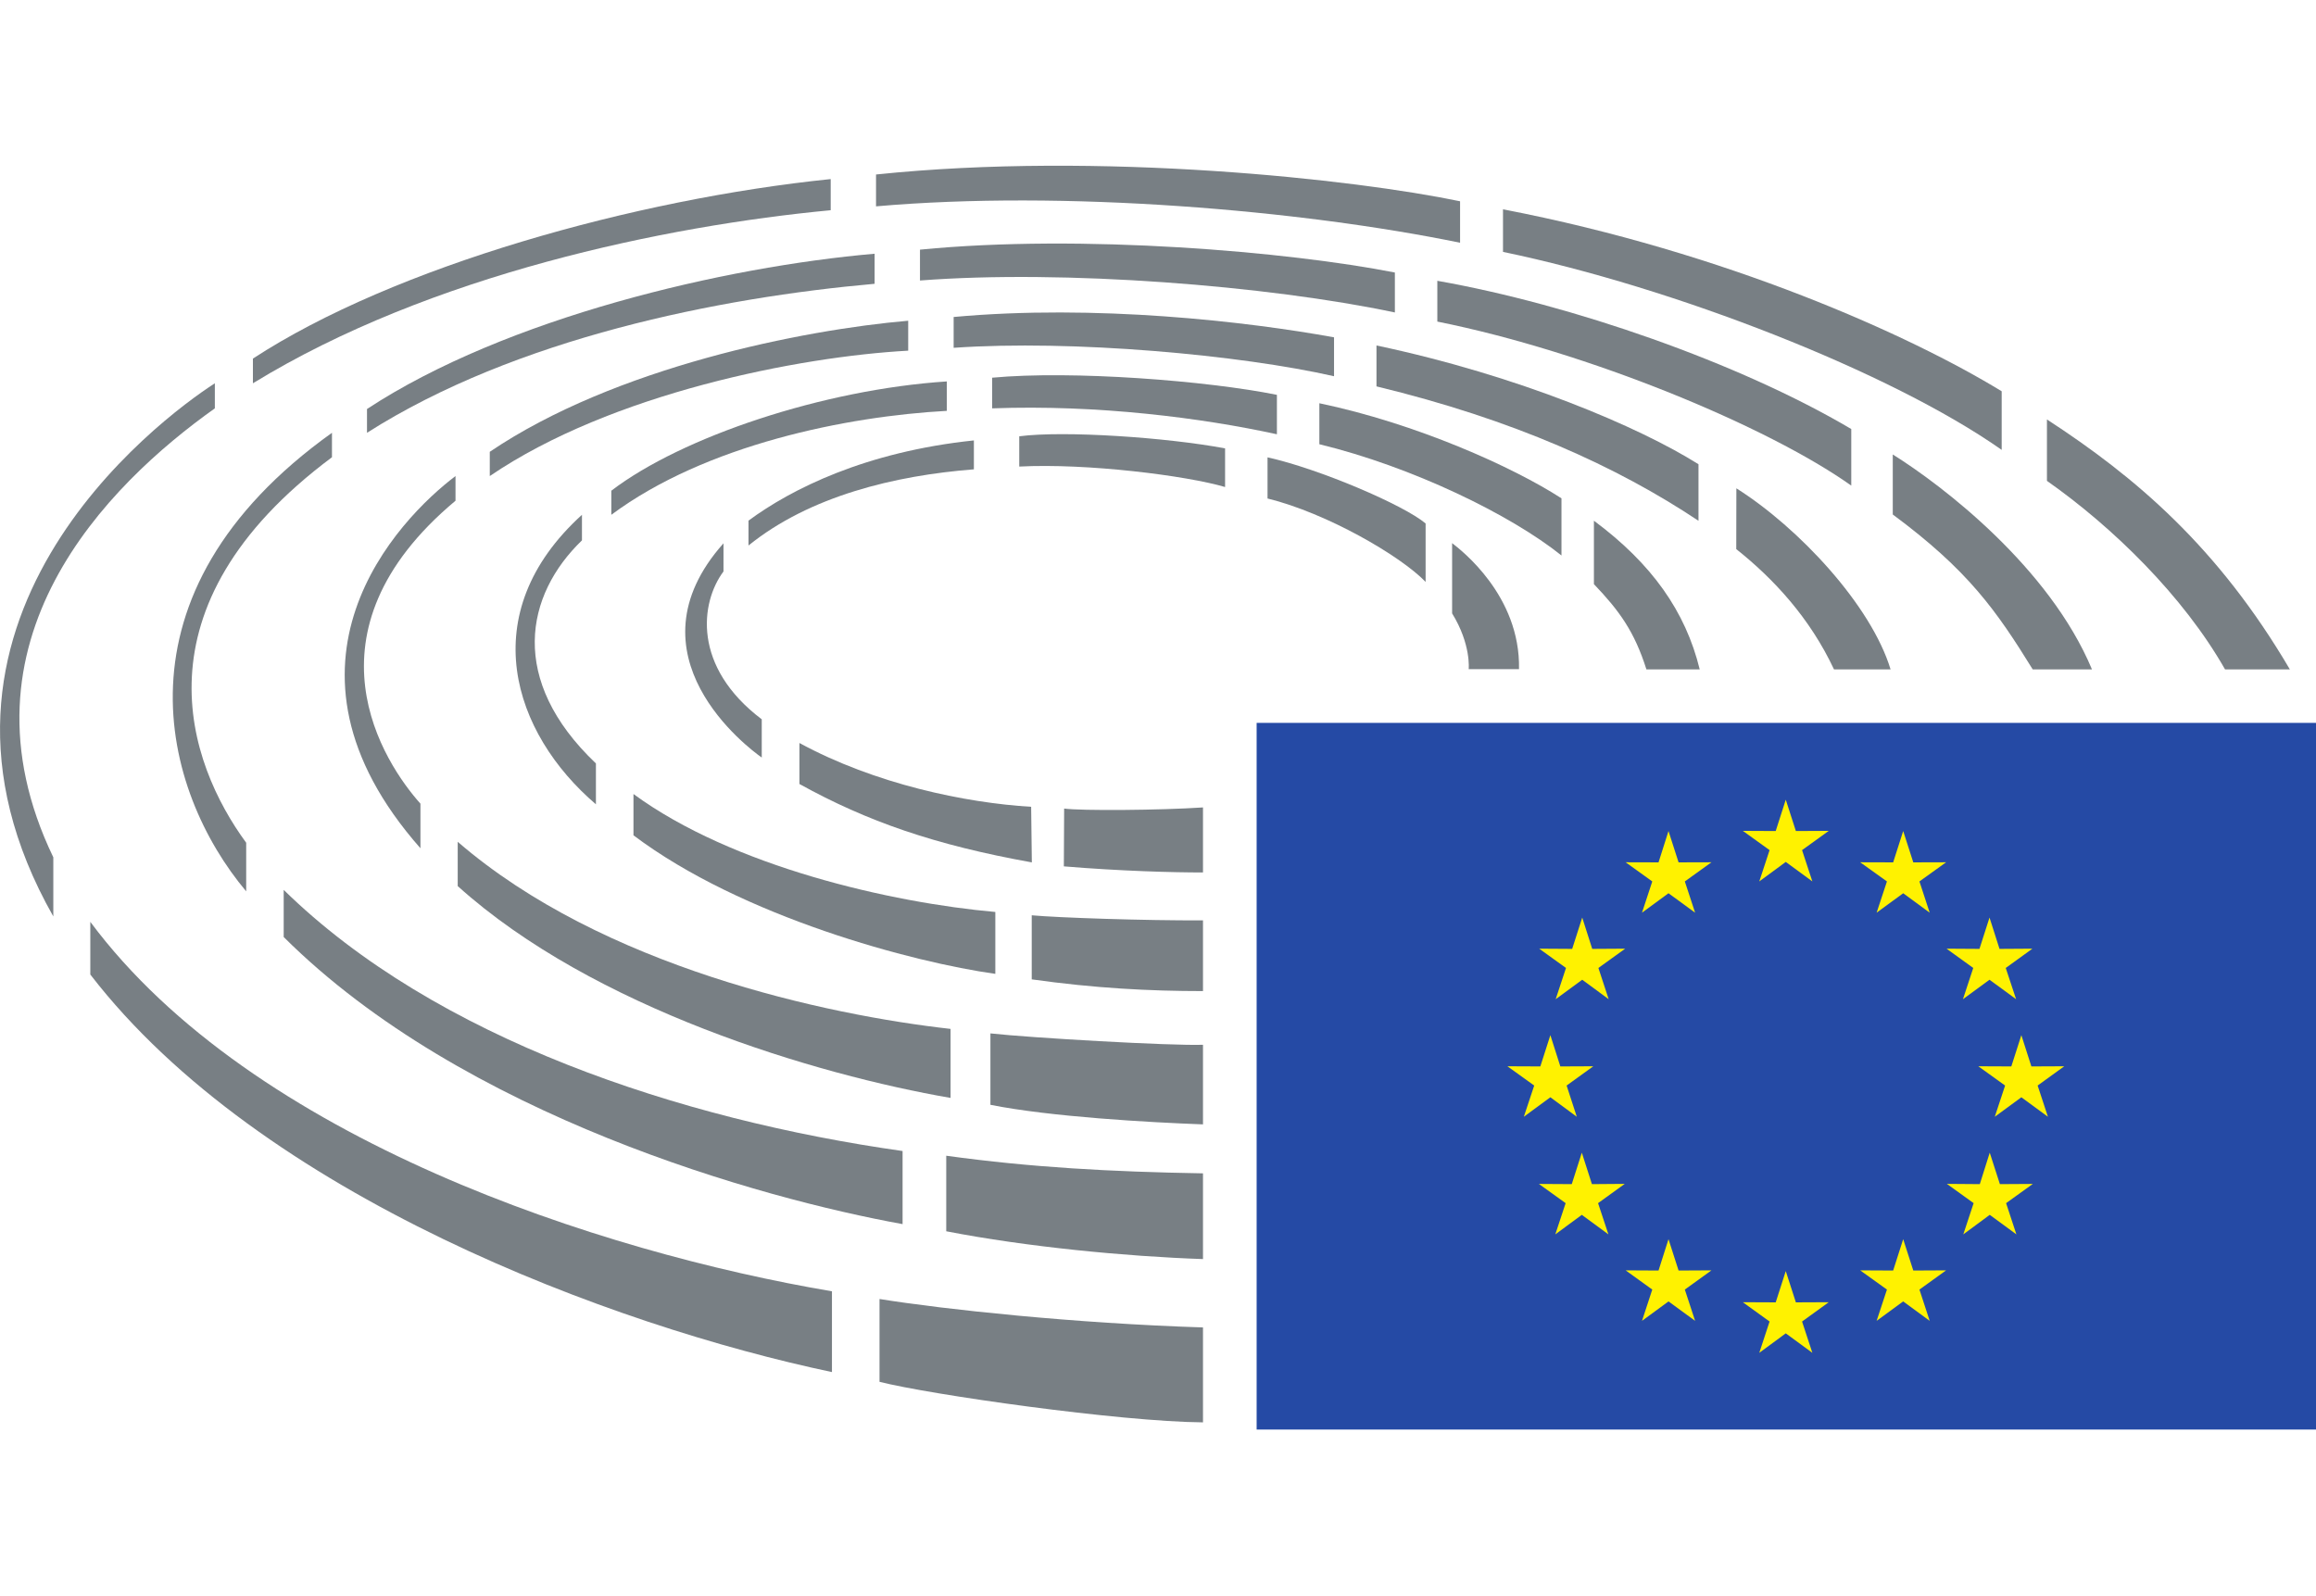
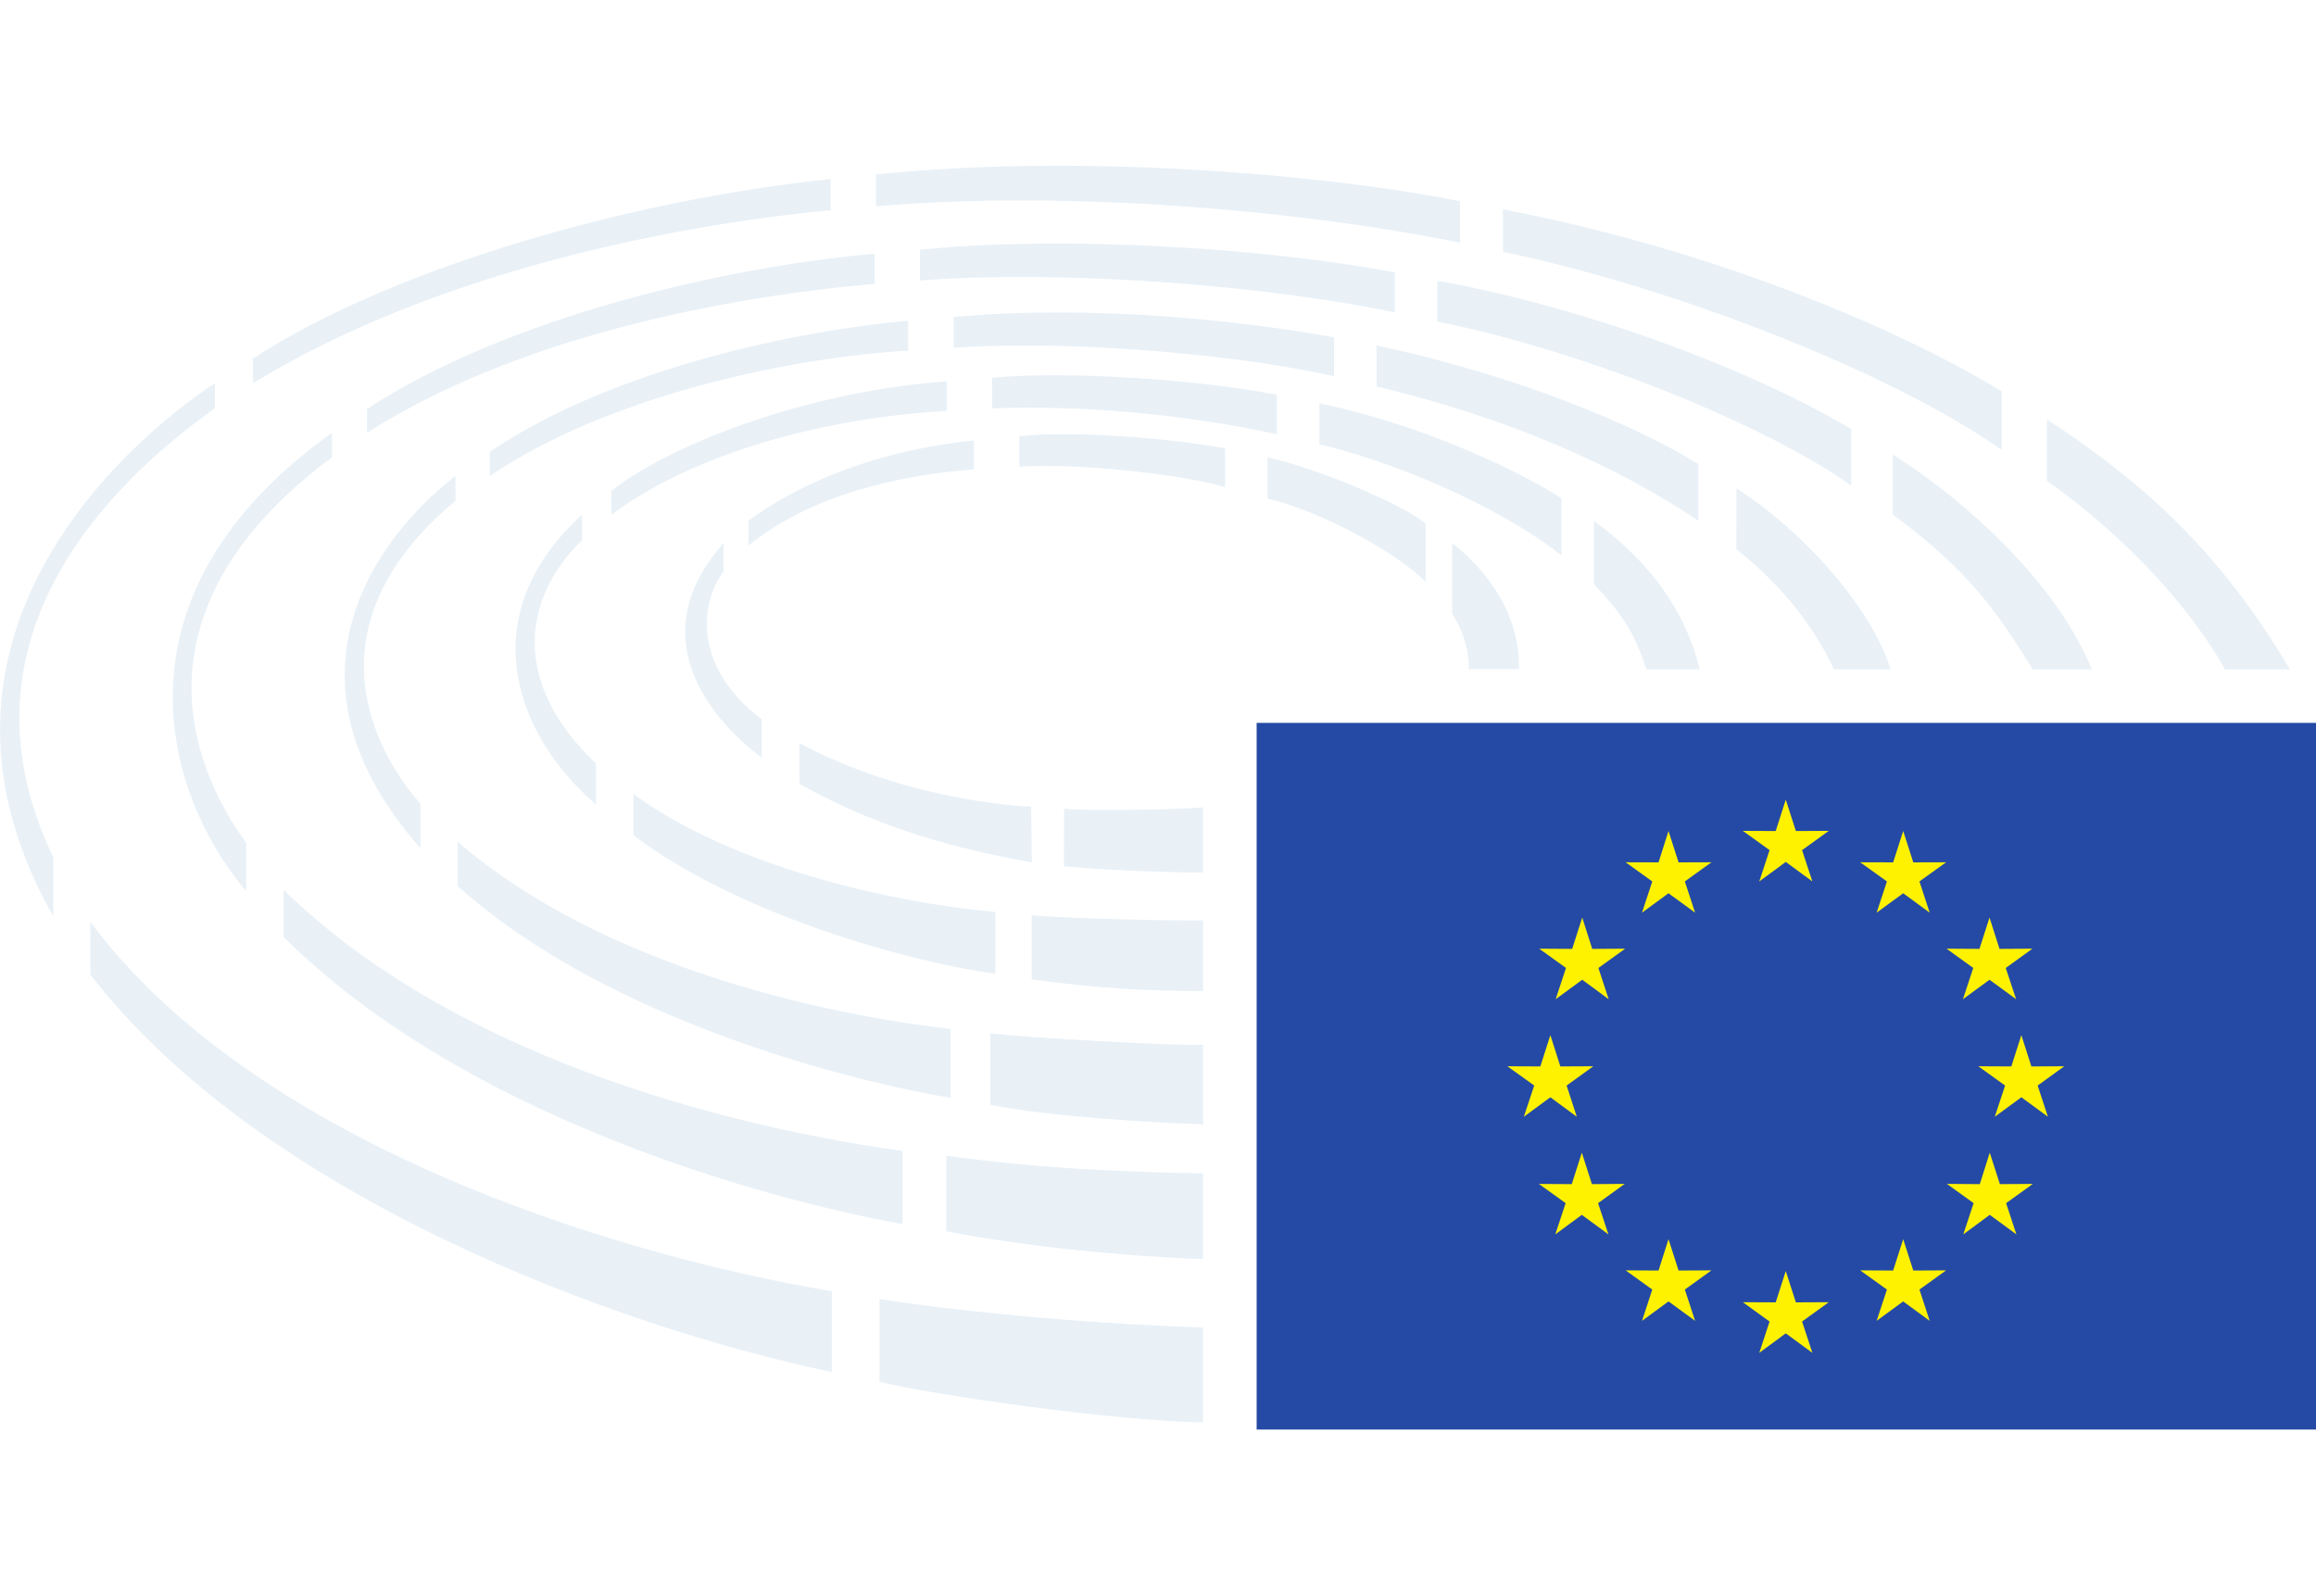
<svg xmlns="http://www.w3.org/2000/svg" xmlnsdc="http://purl.org/dc/elements/1.1/" xmlnscc="http://creativecommons.org/ns#" xmlnsrdf="http://www.w3.org/1999/02/22-rdf-syntax-ns#" xmlnssvg="http://www.w3.org/2000/svg" viewBox="37.812 37.957 165.242 90.184" height="166.093" width="241.107" xmlspace="preserve" id="svg2" version="1.1">
  <defs id="defs6" />
  <g transform="matrix(1.333333,0,0,-1.333333,0,166.0933)" id="g10">
    <g transform="scale(0.1)" id="g12">
      <path id="path14" style="fill:#254aa5;fill-opacity:1;fill-rule:nonzero;stroke:none" d="M 1522.91,284.645 V 662.836 H 956.031 V 284.645 h 566.879" />
      <path id="path16" style="fill:#fff200;fill-opacity:1;fill-rule:nonzero;stroke:none" d="m 1239.17,621.73 5.41,-16.777 17.59,0.086 -14.28,-10.301 5.51,-16.75 -14.23,10.43 -14.17,-10.43 5.51,16.75 -14.31,10.301 17.59,-0.086 5.38,16.777" />
      <path id="path18" style="fill:#fff200;fill-opacity:1;fill-rule:nonzero;stroke:none" d="m 1239.17,369.441 5.41,-16.73 17.59,0.078 -14.28,-10.332 5.51,-16.746 -14.23,10.41 -14.17,-10.41 5.51,16.746 -14.31,10.332 17.59,-0.078 5.38,16.73" />
      <path id="path20" style="fill:#fff200;fill-opacity:1;fill-rule:nonzero;stroke:none" d="m 1176.42,604.953 5.39,-16.769 17.6,0.05 -14.25,-10.254 5.5,-16.726 -14.24,10.406 -14.18,-10.406 5.5,16.726 -14.25,10.254 17.6,-0.05 5.33,16.769" />
      <path id="path22" style="fill:#fff200;fill-opacity:1;fill-rule:nonzero;stroke:none" d="m 1130.26,558.645 5.35,-16.766 17.63,0.113 -14.33,-10.32 5.5,-16.723 -14.15,10.422 -14.21,-10.422 5.52,16.723 -14.34,10.32 17.65,-0.113 5.38,16.766" />
      <path id="path24" style="fill:#fff200;fill-opacity:1;fill-rule:nonzero;stroke:none" d="m 1113.21,495.711 5.33,-16.731 17.65,0.079 -14.29,-10.313 5.45,-16.699 -14.14,10.422 -14.2,-10.422 5.55,16.699 -14.35,10.313 17.63,-0.079 5.37,16.731" />
      <path id="path26" style="fill:#fff200;fill-opacity:1;fill-rule:nonzero;stroke:none" d="m 1130.04,432.82 5.4,-16.836 17.56,0.137 -14.27,-10.312 5.54,-16.719 -14.23,10.457 -14.2,-10.457 5.54,16.719 -14.31,10.281 17.59,-0.106 5.38,16.836" />
      <path id="path28" style="fill:#fff200;fill-opacity:1;fill-rule:nonzero;stroke:none" d="m 1176.42,386.531 5.39,-16.781 17.6,0.09 -14.25,-10.281 5.5,-16.739 -14.24,10.399 -14.18,-10.399 5.5,16.739 -14.25,10.281 17.6,-0.09 5.33,16.781" />
      <path id="path30" style="fill:#fff200;fill-opacity:1;fill-rule:nonzero;stroke:none" d="m 1302.01,604.953 -5.37,-16.769 -17.65,0.05 14.32,-10.254 -5.52,-16.726 14.22,10.406 14.18,-10.406 -5.49,16.726 14.27,10.254 -17.56,-0.05 -5.4,16.769" />
      <path id="path32" style="fill:#fff200;fill-opacity:1;fill-rule:nonzero;stroke:none" d="m 1348.2,558.645 -5.38,-16.766 -17.62,0.113 14.3,-10.32 -5.52,-16.723 14.22,10.422 14.23,-10.422 -5.55,16.723 14.28,10.32 -17.61,-0.113 -5.35,16.766" />
      <path id="path34" style="fill:#fff200;fill-opacity:1;fill-rule:nonzero;stroke:none" d="m 1365.24,495.711 -5.37,-16.731 -17.66,0.079 14.33,-10.313 -5.52,-16.699 14.22,10.422 14.21,-10.422 -5.5,16.699 14.25,10.313 -17.6,-0.079 -5.36,16.731" />
      <path id="path36" style="fill:#fff200;fill-opacity:1;fill-rule:nonzero;stroke:none" d="m 1348.32,432.82 -5.31,-16.836 -17.62,0.137 14.31,-10.312 -5.53,-16.719 14.15,10.457 14.26,-10.457 -5.51,16.719 14.29,10.281 -17.61,-0.106 -5.43,16.836" />
      <path id="path38" style="fill:#fff200;fill-opacity:1;fill-rule:nonzero;stroke:none" d="m 1302.01,386.531 -5.37,-16.781 -17.65,0.09 14.32,-10.281 -5.52,-16.739 14.22,10.399 14.18,-10.399 -5.49,16.739 14.27,10.281 -17.56,-0.09 -5.4,16.781" />
-       <path id="path40" style="fill:#787f84;fill-opacity:1;fill-rule:nonzero;stroke:none" d="m 1046.45,738.277 v 31.274 c -11.41,9.746 -56.856,29.258 -84.591,35.387 v -22.016 c 31.7,-7.789 71.211,-30.707 84.591,-44.645" />
-       <path id="path42" style="fill:#787f84;fill-opacity:1;fill-rule:nonzero;stroke:none" d="m 1069.5,691.602 h 26.93 c 0.8,39.464 -31.23,63.894 -35.8,67.433 v -37.601 c 10.27,-16.672 8.87,-29.832 8.87,-29.832" />
-       <path id="path44" style="fill:#787f84;fill-opacity:1;fill-rule:nonzero;stroke:none" d="m 1136.51,771.031 v -33.945 c 13.53,-14.168 21.66,-25.262 28.1,-45.645 h 28.52 c -7.62,31.164 -25.74,56.633 -56.62,79.59" />
-       <path id="path46" style="fill:#787f84;fill-opacity:1;fill-rule:nonzero;stroke:none" d="m 1119.15,752.418 v 30.586 c -26.16,16.918 -77.9,40.109 -129.556,50.891 v -21.934 c 49.646,-12.039 102.426,-37.766 129.556,-59.543" />
-       <path id="path48" style="fill:#787f84;fill-opacity:1;fill-rule:nonzero;stroke:none" d="m 1192.47,770.984 v 30.262 c -31.41,19.797 -96.04,47.461 -172.31,63.567 v -21.895 c 73.24,-17.695 128.83,-42.941 172.31,-71.934" />
-       <path id="path50" style="fill:#787f84;fill-opacity:1;fill-rule:nonzero;stroke:none" d="m 1212.74,788.367 c -0.02,0.02 -0.06,-32.539 -0.06,-32.539 20.02,-15.898 39.4,-36.832 52.31,-64.387 h 30.27 c -10.37,34.289 -49.12,75.852 -82.52,96.926" />
-       <path id="path52" style="fill:#787f84;fill-opacity:1;fill-rule:nonzero;stroke:none" d="m 1274.22,789.82 v 30.274 c -60.04,35.519 -150.02,66.734 -221.5,79.328 v -21.828 c 80.72,-16.196 176.87,-56.09 221.5,-87.774" />
-       <path id="path54" style="fill:#787f84;fill-opacity:1;fill-rule:nonzero;stroke:none" d="m 1371.33,691.441 h 31.7 c -22.79,54.606 -79.92,98.379 -106.6,115.039 v -32.117 c 40.41,-29.933 55.35,-51.328 74.9,-82.922" />
-       <path id="path56" style="fill:#787f84;fill-opacity:1;fill-rule:nonzero;stroke:none" d="m 1354.71,808.941 v 31.36 c -48.63,29.758 -147.03,74.301 -266.85,97.383 v -22.786 c 91.17,-18.937 207.4,-64.168 266.85,-105.957" />
-       <path id="path58" style="fill:#787f84;fill-opacity:1;fill-rule:nonzero;stroke:none" d="m 1474.24,691.441 h 34.69 c -38.46,65.438 -82.46,102.852 -130,133.782 v -32.864 c 35.24,-24.746 72.99,-61.64 95.31,-100.918" />
-       <path id="path60" style="fill:#787f84;fill-opacity:1;fill-rule:nonzero;stroke:none" d="m 939.145,789.059 v 20.679 c -31.192,5.867 -86.043,9.61 -110.145,6.469 v -16.199 c 36.191,1.883 89.48,-4.844 110.145,-10.949" />
-       <path id="path62" style="fill:#787f84;fill-opacity:1;fill-rule:nonzero;stroke:none" d="M 804.727,798.527 V 814 C 746.82,807.945 707.102,788.047 684.121,771.074 v -13.308 c 32.809,26.484 78.262,37.445 120.606,40.761" />
-       <path id="path64" style="fill:#787f84;fill-opacity:1;fill-rule:nonzero;stroke:none" d="m 670.738,743.883 0.004,15.058 C 617.473,699.094 684.121,649.25 691.211,644.285 v 20.461 c -37.258,28.16 -32.883,62.481 -20.473,79.137" />
-       <path id="path66" style="fill:#787f84;fill-opacity:1;fill-rule:nonzero;stroke:none" d="m 711.379,652.066 v -21.941 c 36.172,-20.02 72.574,-32.676 124.359,-41.953 l -0.371,29.746 c -35.191,2.129 -83.558,12.16 -123.988,34.148" />
-       <path id="path68" style="fill:#787f84;fill-opacity:1;fill-rule:nonzero;stroke:none" d="m 853.023,616.98 -0.156,-30.937 c 30.281,-2.52 58.875,-3.281 74.461,-3.262 v 34.805 c -22.988,-1.543 -65.594,-1.844 -74.305,-0.606" />
-       <path id="path70" style="fill:#787f84;fill-opacity:1;fill-rule:nonzero;stroke:none" d="m 966.879,817.293 v 21.094 c -37.285,7.551 -109.559,13.176 -152.375,9.179 V 831.16 c 56.508,2.082 112.394,-5.137 152.375,-13.867" />
-       <path id="path72" style="fill:#787f84;fill-opacity:1;fill-rule:nonzero;stroke:none" d="m 816.199,528.516 v 33.121 c -55.445,4.914 -140.691,24.269 -193.633,63.125 v -22.09 c 58.055,-43.777 149.872,-68.063 193.633,-74.156" />
-       <path id="path74" style="fill:#787f84;fill-opacity:1;fill-rule:nonzero;stroke:none" d="m 602.473,619.254 v 21.875 C 555.496,685.797 564.668,731.238 595,760.516 v 13.679 C 536.699,721.254 558.059,657.18 602.473,619.254" />
-       <path id="path76" style="fill:#787f84;fill-opacity:1;fill-rule:nonzero;stroke:none" d="m 835.68,559.859 v -34.293 c 33.75,-4.746 63.015,-6.269 91.648,-6.269 v 37.848 c -30.879,-0.165 -77.937,1.437 -91.648,2.714" />
-       <path id="path78" style="fill:#787f84;fill-opacity:1;fill-rule:nonzero;stroke:none" d="m 610.715,787.086 v -12.891 c 50.519,37.59 126.277,52.739 179.527,55.625 v 15.754 C 724.297,841.266 648.539,815.992 610.715,787.086" />
-       <path id="path80" style="fill:#787f84;fill-opacity:1;fill-rule:nonzero;stroke:none" d="m 528.516,599.195 v -23.699 c 72.468,-65.363 191.703,-100.949 263.73,-113.371 v 36.934 c -66.367,7.441 -186.293,33.168 -263.73,100.136" />
-       <path id="path82" style="fill:#787f84;fill-opacity:1;fill-rule:nonzero;stroke:none" d="m 997.445,848.348 v 20.82 c -46.836,8.523 -127.761,17.82 -203.55,10.887 v -16.492 c 63.699,4.437 153.609,-3.848 203.55,-15.215" />
-       <path id="path84" style="fill:#787f84;fill-opacity:1;fill-rule:nonzero;stroke:none" d="m 813.574,496.656 v -38.222 c 32.125,-6.426 84.965,-9.414 113.754,-10.469 v 42.598 c -17.148,-0.606 -92.332,3.71 -113.754,6.093" />
-       <path id="path86" style="fill:#787f84;fill-opacity:1;fill-rule:nonzero;stroke:none" d="m 769.578,862.027 v 16.028 C 713.242,873.203 612.504,853.141 545.676,807.906 V 794.93 c 65.039,44.289 165.703,63.945 223.902,67.097" />
-       <path id="path88" style="fill:#787f84;fill-opacity:1;fill-rule:nonzero;stroke:none" d="M 527.336,781.727 V 794.93 C 496.762,771.871 421.793,694.129 508.574,595.73 v 23.868 c -19.289,21.562 -65.847,91.406 18.762,162.129" />
-       <path id="path90" style="fill:#787f84;fill-opacity:1;fill-rule:nonzero;stroke:none" d="m 1030,882.48 v 21.375 C 973.285,914.988 862.77,924.621 775.879,916.09 V 899.578 C 852.691,905.52 961.957,896.855 1030,882.48" />
-       <path id="path92" style="fill:#787f84;fill-opacity:1;fill-rule:nonzero;stroke:none" d="m 789.934,431.188 v -40.43 c 42.777,-8.32 96.046,-13.477 137.394,-14.883 v 45.879 c -49.453,0.84 -92.117,3.184 -137.394,9.434" />
-       <path id="path94" style="fill:#787f84;fill-opacity:1;fill-rule:nonzero;stroke:none" d="m 766.57,394.586 v 39.121 C 647.645,450.523 516.602,493.844 435.398,573.465 V 548.23 C 531.602,452.398 691.188,408.219 766.57,394.586" />
-       <path id="path96" style="fill:#787f84;fill-opacity:1;fill-rule:nonzero;stroke:none" d="m 479.973,830.809 v -12.727 c 79.504,50.606 188.425,72.359 271.629,79.738 v 16.094 C 671.609,906.98 554.465,879.738 479.973,830.809" />
-       <path id="path98" style="fill:#787f84;fill-opacity:1;fill-rule:nonzero;stroke:none" d="m 415.332,572.672 v 26.008 c -31.129,42.441 -61.672,126.156 45.898,206.316 v 13.086 C 340.422,731.707 370.531,625.977 415.332,572.672" />
-       <path id="path100" style="fill:#787f84;fill-opacity:1;fill-rule:nonzero;stroke:none" d="M 331.914,556.355 V 528.164 C 423.176,409.781 611.609,340.094 728.777,315.406 v 43.223 c -123.101,20.84 -310.144,81.152 -396.863,197.726" />
-       <path id="path102" style="fill:#787f84;fill-opacity:1;fill-rule:nonzero;stroke:none" d="m 1064.89,919.793 v 22.187 c -56.1,11.719 -192.445,26.836 -312.527,14.336 v -17.05 c 100.407,8.836 227.114,-1.946 312.527,-19.473" />
-       <path id="path104" style="fill:#787f84;fill-opacity:1;fill-rule:nonzero;stroke:none" d="m 728.105,937.195 v 16.668 C 623.902,943.23 494.527,907.188 418.926,857.789 v -13.211 c 94.976,58.235 221.019,84.277 309.179,92.617" />
-       <path id="path106" style="fill:#787f84;fill-opacity:1;fill-rule:nonzero;stroke:none" d="m 754.23,354.508 v -44.317 c 26.754,-6.816 128.313,-21.347 173.098,-21.699 v 50.801 c -68.348,2.168 -138.156,9.59 -173.098,15.215" />
-       <path id="path108" style="fill:#787f84;fill-opacity:1;fill-rule:nonzero;stroke:none" d="m 398.555,831.16 v 13.418 C 367.973,824.855 223.164,716.133 312.117,559.246 v 31.641 c -55.637,115.652 29.172,199.582 86.438,240.273" />
+       <path id="path40" style="fill:#e9f1f7;fill-opacity:1;fill-rule:nonzero;stroke:none" d="m 1046.45,738.277 v 31.274 c -11.41,9.746 -56.856,29.258 -84.591,35.387 v -22.016 c 31.7,-7.789 71.211,-30.707 84.591,-44.645" />
+       <path id="path42" style="fill:#e9f1f7;fill-opacity:1;fill-rule:nonzero;stroke:none" d="m 1069.5,691.602 h 26.93 c 0.8,39.464 -31.23,63.894 -35.8,67.433 v -37.601 c 10.27,-16.672 8.87,-29.832 8.87,-29.832" />
+       <path id="path44" style="fill:#e9f1f7;fill-opacity:1;fill-rule:nonzero;stroke:none" d="m 1136.51,771.031 v -33.945 c 13.53,-14.168 21.66,-25.262 28.1,-45.645 h 28.52 c -7.62,31.164 -25.74,56.633 -56.62,79.59" />
+       <path id="path46" style="fill:#e9f1f7;fill-opacity:1;fill-rule:nonzero;stroke:none" d="m 1119.15,752.418 v 30.586 c -26.16,16.918 -77.9,40.109 -129.556,50.891 v -21.934 c 49.646,-12.039 102.426,-37.766 129.556,-59.543" />
+       <path id="path48" style="fill:#e9f1f7;fill-opacity:1;fill-rule:nonzero;stroke:none" d="m 1192.47,770.984 v 30.262 c -31.41,19.797 -96.04,47.461 -172.31,63.567 v -21.895 c 73.24,-17.695 128.83,-42.941 172.31,-71.934" />
+       <path id="path50" style="fill:#e9f1f7;fill-opacity:1;fill-rule:nonzero;stroke:none" d="m 1212.74,788.367 c -0.02,0.02 -0.06,-32.539 -0.06,-32.539 20.02,-15.898 39.4,-36.832 52.31,-64.387 h 30.27 c -10.37,34.289 -49.12,75.852 -82.52,96.926" />
+       <path id="path52" style="fill:#e9f1f7;fill-opacity:1;fill-rule:nonzero;stroke:none" d="m 1274.22,789.82 v 30.274 c -60.04,35.519 -150.02,66.734 -221.5,79.328 v -21.828 c 80.72,-16.196 176.87,-56.09 221.5,-87.774" />
+       <path id="path54" style="fill:#e9f1f7;fill-opacity:1;fill-rule:nonzero;stroke:none" d="m 1371.33,691.441 h 31.7 c -22.79,54.606 -79.92,98.379 -106.6,115.039 v -32.117 c 40.41,-29.933 55.35,-51.328 74.9,-82.922" />
+       <path id="path56" style="fill:#e9f1f7;fill-opacity:1;fill-rule:nonzero;stroke:none" d="m 1354.71,808.941 v 31.36 c -48.63,29.758 -147.03,74.301 -266.85,97.383 v -22.786 c 91.17,-18.937 207.4,-64.168 266.85,-105.957" />
+       <path id="path58" style="fill:#e9f1f7;fill-opacity:1;fill-rule:nonzero;stroke:none" d="m 1474.24,691.441 h 34.69 c -38.46,65.438 -82.46,102.852 -130,133.782 v -32.864 c 35.24,-24.746 72.99,-61.64 95.31,-100.918" />
+       <path id="path60" style="fill:#e9f1f7;fill-opacity:1;fill-rule:nonzero;stroke:none" d="m 939.145,789.059 v 20.679 c -31.192,5.867 -86.043,9.61 -110.145,6.469 v -16.199 c 36.191,1.883 89.48,-4.844 110.145,-10.949" />
+       <path id="path62" style="fill:#e9f1f7;fill-opacity:1;fill-rule:nonzero;stroke:none" d="M 804.727,798.527 V 814 C 746.82,807.945 707.102,788.047 684.121,771.074 v -13.308 c 32.809,26.484 78.262,37.445 120.606,40.761" />
+       <path id="path64" style="fill:#e9f1f7;fill-opacity:1;fill-rule:nonzero;stroke:none" d="m 670.738,743.883 0.004,15.058 C 617.473,699.094 684.121,649.25 691.211,644.285 v 20.461 c -37.258,28.16 -32.883,62.481 -20.473,79.137" />
+       <path id="path66" style="fill:#e9f1f7;fill-opacity:1;fill-rule:nonzero;stroke:none" d="m 711.379,652.066 v -21.941 c 36.172,-20.02 72.574,-32.676 124.359,-41.953 l -0.371,29.746 c -35.191,2.129 -83.558,12.16 -123.988,34.148" />
+       <path id="path68" style="fill:#e9f1f7;fill-opacity:1;fill-rule:nonzero;stroke:none" d="m 853.023,616.98 -0.156,-30.937 c 30.281,-2.52 58.875,-3.281 74.461,-3.262 v 34.805 c -22.988,-1.543 -65.594,-1.844 -74.305,-0.606" />
+       <path id="path70" style="fill:#e9f1f7;fill-opacity:1;fill-rule:nonzero;stroke:none" d="m 966.879,817.293 v 21.094 c -37.285,7.551 -109.559,13.176 -152.375,9.179 V 831.16 c 56.508,2.082 112.394,-5.137 152.375,-13.867" />
+       <path id="path72" style="fill:#e9f1f7;fill-opacity:1;fill-rule:nonzero;stroke:none" d="m 816.199,528.516 v 33.121 c -55.445,4.914 -140.691,24.269 -193.633,63.125 v -22.09 c 58.055,-43.777 149.872,-68.063 193.633,-74.156" />
+       <path id="path74" style="fill:#e9f1f7;fill-opacity:1;fill-rule:nonzero;stroke:none" d="m 602.473,619.254 v 21.875 C 555.496,685.797 564.668,731.238 595,760.516 v 13.679 C 536.699,721.254 558.059,657.18 602.473,619.254" />
+       <path id="path76" style="fill:#e9f1f7;fill-opacity:1;fill-rule:nonzero;stroke:none" d="m 835.68,559.859 v -34.293 c 33.75,-4.746 63.015,-6.269 91.648,-6.269 v 37.848 c -30.879,-0.165 -77.937,1.437 -91.648,2.714" />
+       <path id="path78" style="fill:#e9f1f7;fill-opacity:1;fill-rule:nonzero;stroke:none" d="m 610.715,787.086 v -12.891 c 50.519,37.59 126.277,52.739 179.527,55.625 v 15.754 C 724.297,841.266 648.539,815.992 610.715,787.086" />
+       <path id="path80" style="fill:#e9f1f7;fill-opacity:1;fill-rule:nonzero;stroke:none" d="m 528.516,599.195 v -23.699 c 72.468,-65.363 191.703,-100.949 263.73,-113.371 v 36.934 c -66.367,7.441 -186.293,33.168 -263.73,100.136" />
+       <path id="path82" style="fill:#e9f1f7;fill-opacity:1;fill-rule:nonzero;stroke:none" d="m 997.445,848.348 v 20.82 c -46.836,8.523 -127.761,17.82 -203.55,10.887 v -16.492 c 63.699,4.437 153.609,-3.848 203.55,-15.215" />
+       <path id="path84" style="fill:#e9f1f7;fill-opacity:1;fill-rule:nonzero;stroke:none" d="m 813.574,496.656 v -38.222 c 32.125,-6.426 84.965,-9.414 113.754,-10.469 v 42.598 c -17.148,-0.606 -92.332,3.71 -113.754,6.093" />
+       <path id="path86" style="fill:#e9f1f7;fill-opacity:1;fill-rule:nonzero;stroke:none" d="m 769.578,862.027 v 16.028 C 713.242,873.203 612.504,853.141 545.676,807.906 V 794.93 c 65.039,44.289 165.703,63.945 223.902,67.097" />
+       <path id="path88" style="fill:#e9f1f7;fill-opacity:1;fill-rule:nonzero;stroke:none" d="M 527.336,781.727 V 794.93 C 496.762,771.871 421.793,694.129 508.574,595.73 v 23.868 c -19.289,21.562 -65.847,91.406 18.762,162.129" />
+       <path id="path90" style="fill:#e9f1f7;fill-opacity:1;fill-rule:nonzero;stroke:none" d="m 1030,882.48 v 21.375 C 973.285,914.988 862.77,924.621 775.879,916.09 V 899.578 C 852.691,905.52 961.957,896.855 1030,882.48" />
+       <path id="path92" style="fill:#e9f1f7;fill-opacity:1;fill-rule:nonzero;stroke:none" d="m 789.934,431.188 v -40.43 c 42.777,-8.32 96.046,-13.477 137.394,-14.883 v 45.879 c -49.453,0.84 -92.117,3.184 -137.394,9.434" />
+       <path id="path94" style="fill:#e9f1f7;fill-opacity:1;fill-rule:nonzero;stroke:none" d="m 766.57,394.586 v 39.121 C 647.645,450.523 516.602,493.844 435.398,573.465 V 548.23 C 531.602,452.398 691.188,408.219 766.57,394.586" />
+       <path id="path96" style="fill:#e9f1f7;fill-opacity:1;fill-rule:nonzero;stroke:none" d="m 479.973,830.809 v -12.727 c 79.504,50.606 188.425,72.359 271.629,79.738 v 16.094 C 671.609,906.98 554.465,879.738 479.973,830.809" />
+       <path id="path98" style="fill:#e9f1f7;fill-opacity:1;fill-rule:nonzero;stroke:none" d="m 415.332,572.672 v 26.008 c -31.129,42.441 -61.672,126.156 45.898,206.316 v 13.086 C 340.422,731.707 370.531,625.977 415.332,572.672" />
+       <path id="path100" style="fill:#e9f1f7;fill-opacity:1;fill-rule:nonzero;stroke:none" d="M 331.914,556.355 V 528.164 C 423.176,409.781 611.609,340.094 728.777,315.406 v 43.223 c -123.101,20.84 -310.144,81.152 -396.863,197.726" />
+       <path id="path102" style="fill:#e9f1f7;fill-opacity:1;fill-rule:nonzero;stroke:none" d="m 1064.89,919.793 v 22.187 c -56.1,11.719 -192.445,26.836 -312.527,14.336 v -17.05 c 100.407,8.836 227.114,-1.946 312.527,-19.473" />
+       <path id="path104" style="fill:#e9f1f7;fill-opacity:1;fill-rule:nonzero;stroke:none" d="m 728.105,937.195 v 16.668 C 623.902,943.23 494.527,907.188 418.926,857.789 v -13.211 c 94.976,58.235 221.019,84.277 309.179,92.617" />
+       <path id="path106" style="fill:#e9f1f7;fill-opacity:1;fill-rule:nonzero;stroke:none" d="m 754.23,354.508 v -44.317 c 26.754,-6.816 128.313,-21.347 173.098,-21.699 v 50.801 c -68.348,2.168 -138.156,9.59 -173.098,15.215" />
+       <path id="path108" style="fill:#e9f1f7;fill-opacity:1;fill-rule:nonzero;stroke:none" d="m 398.555,831.16 v 13.418 C 367.973,824.855 223.164,716.133 312.117,559.246 v 31.641 c -55.637,115.652 29.172,199.582 86.438,240.273" />
    </g>
  </g>
</svg>
